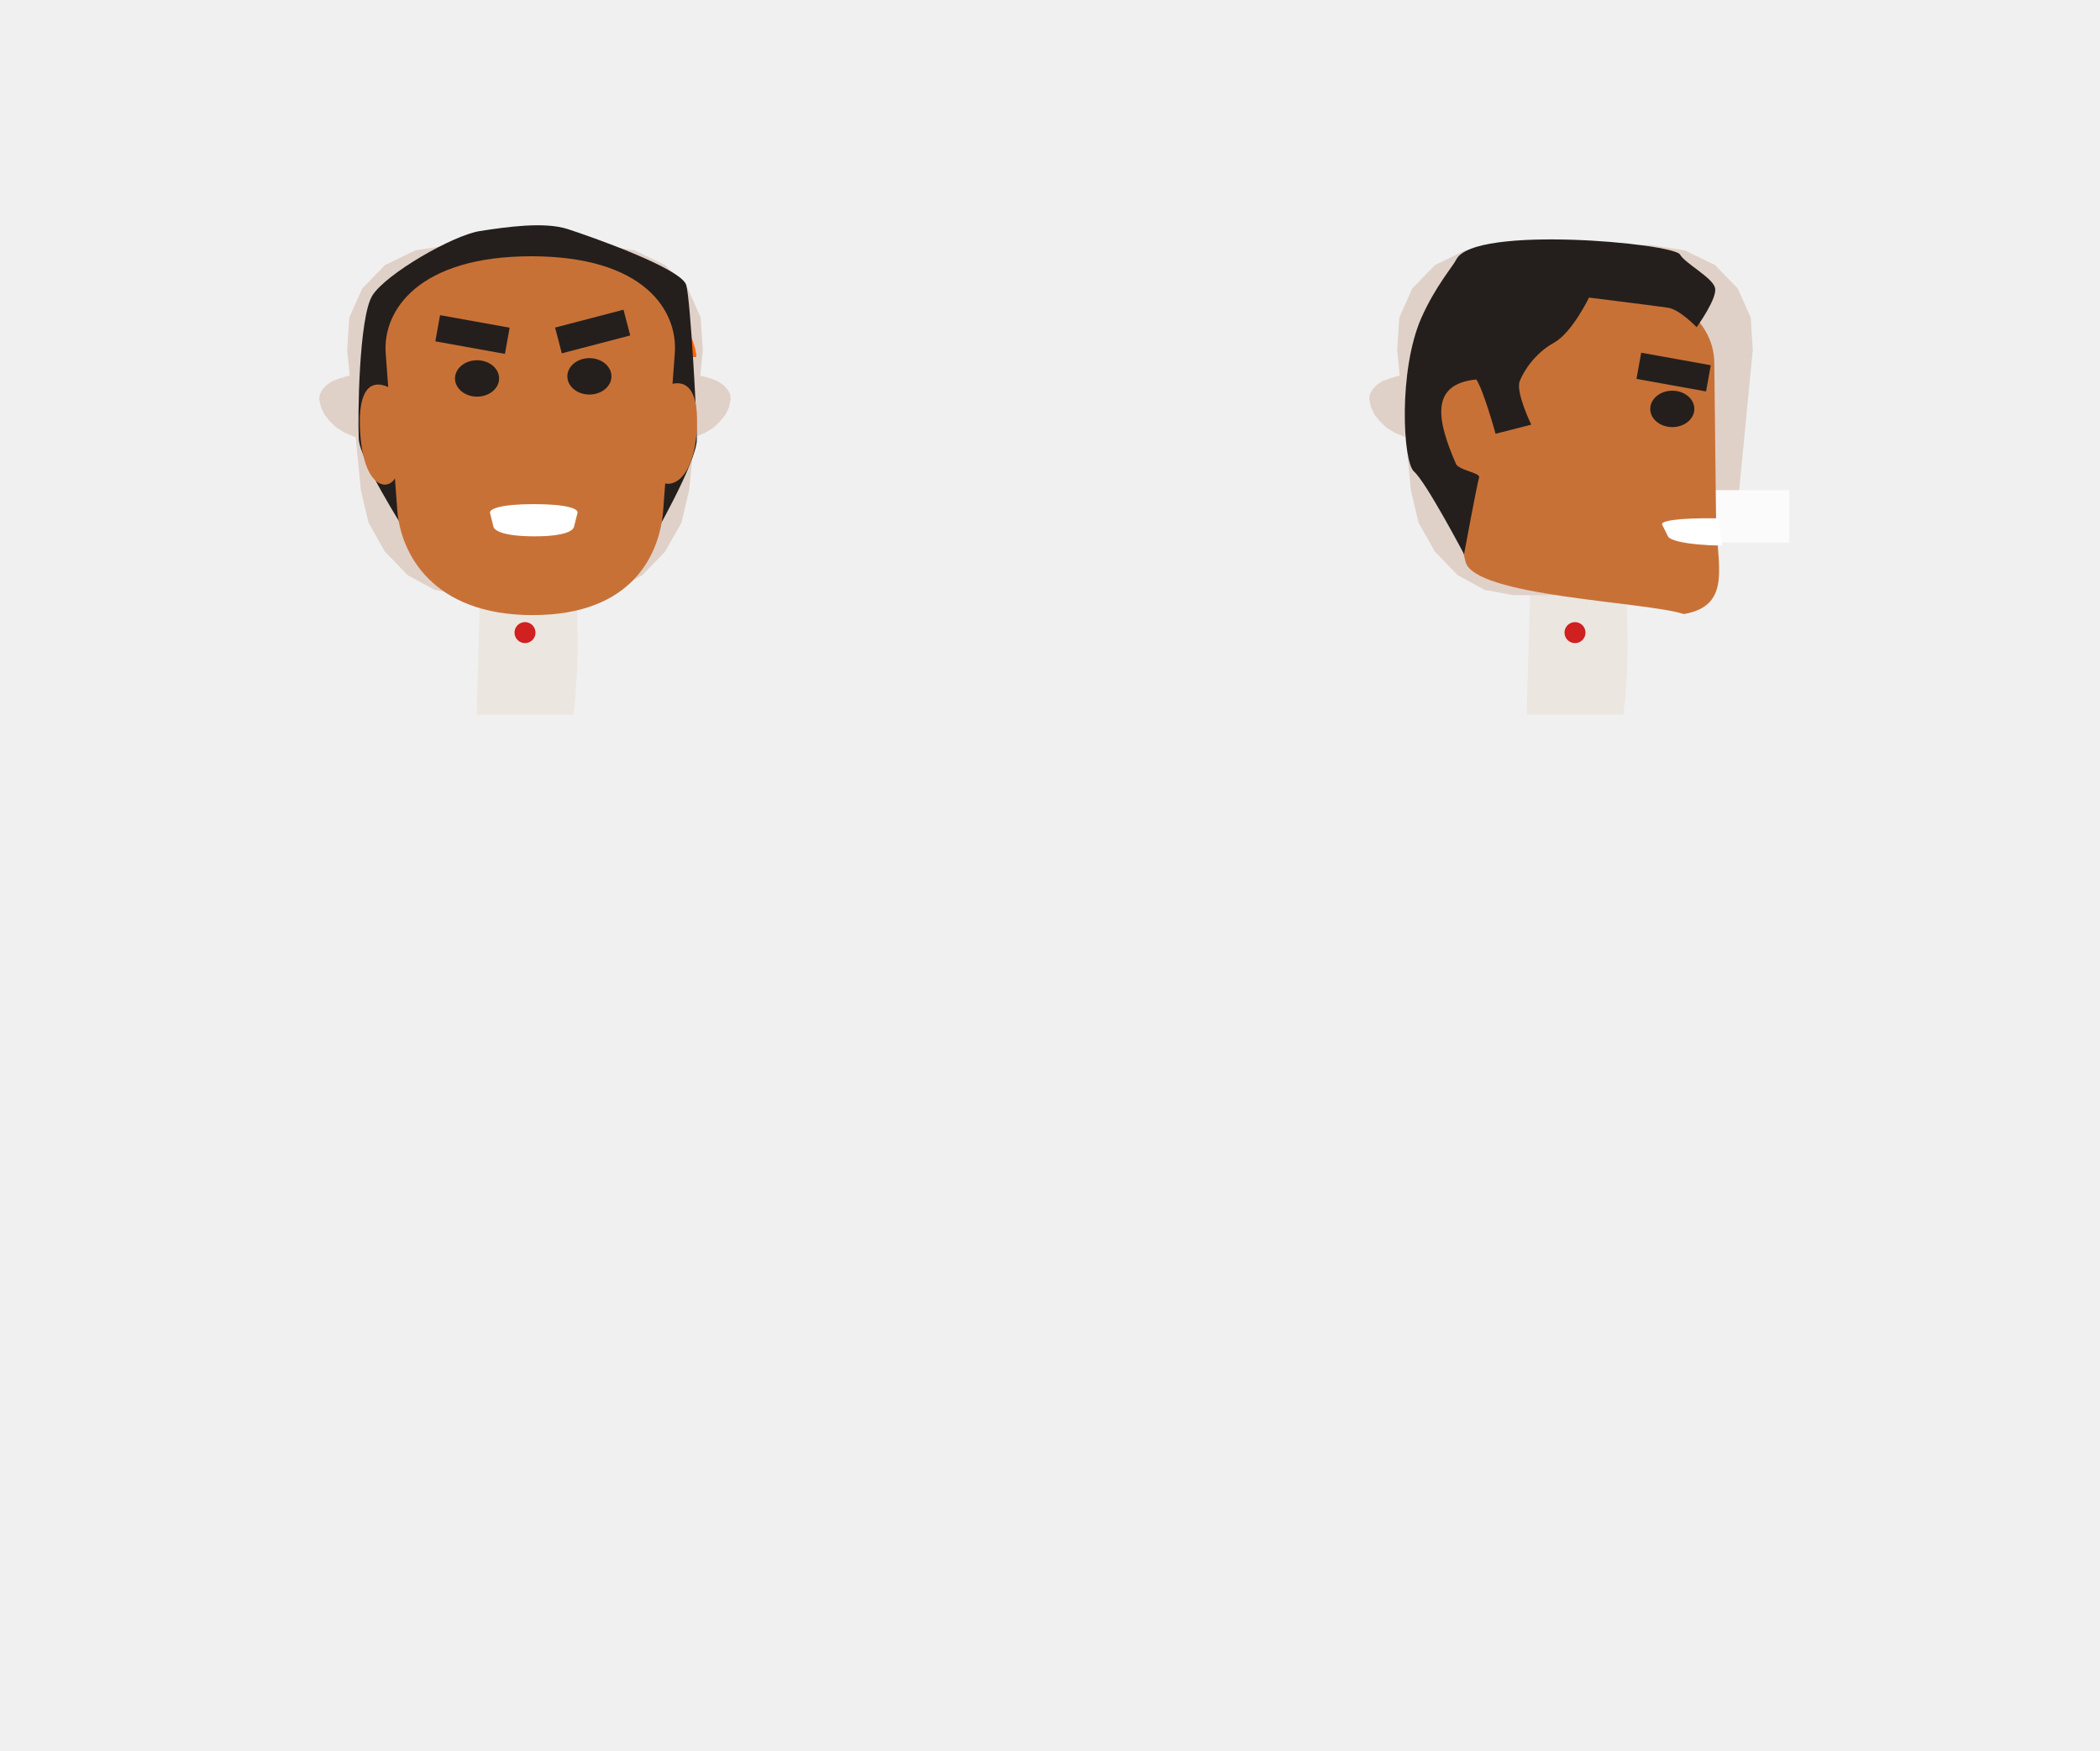
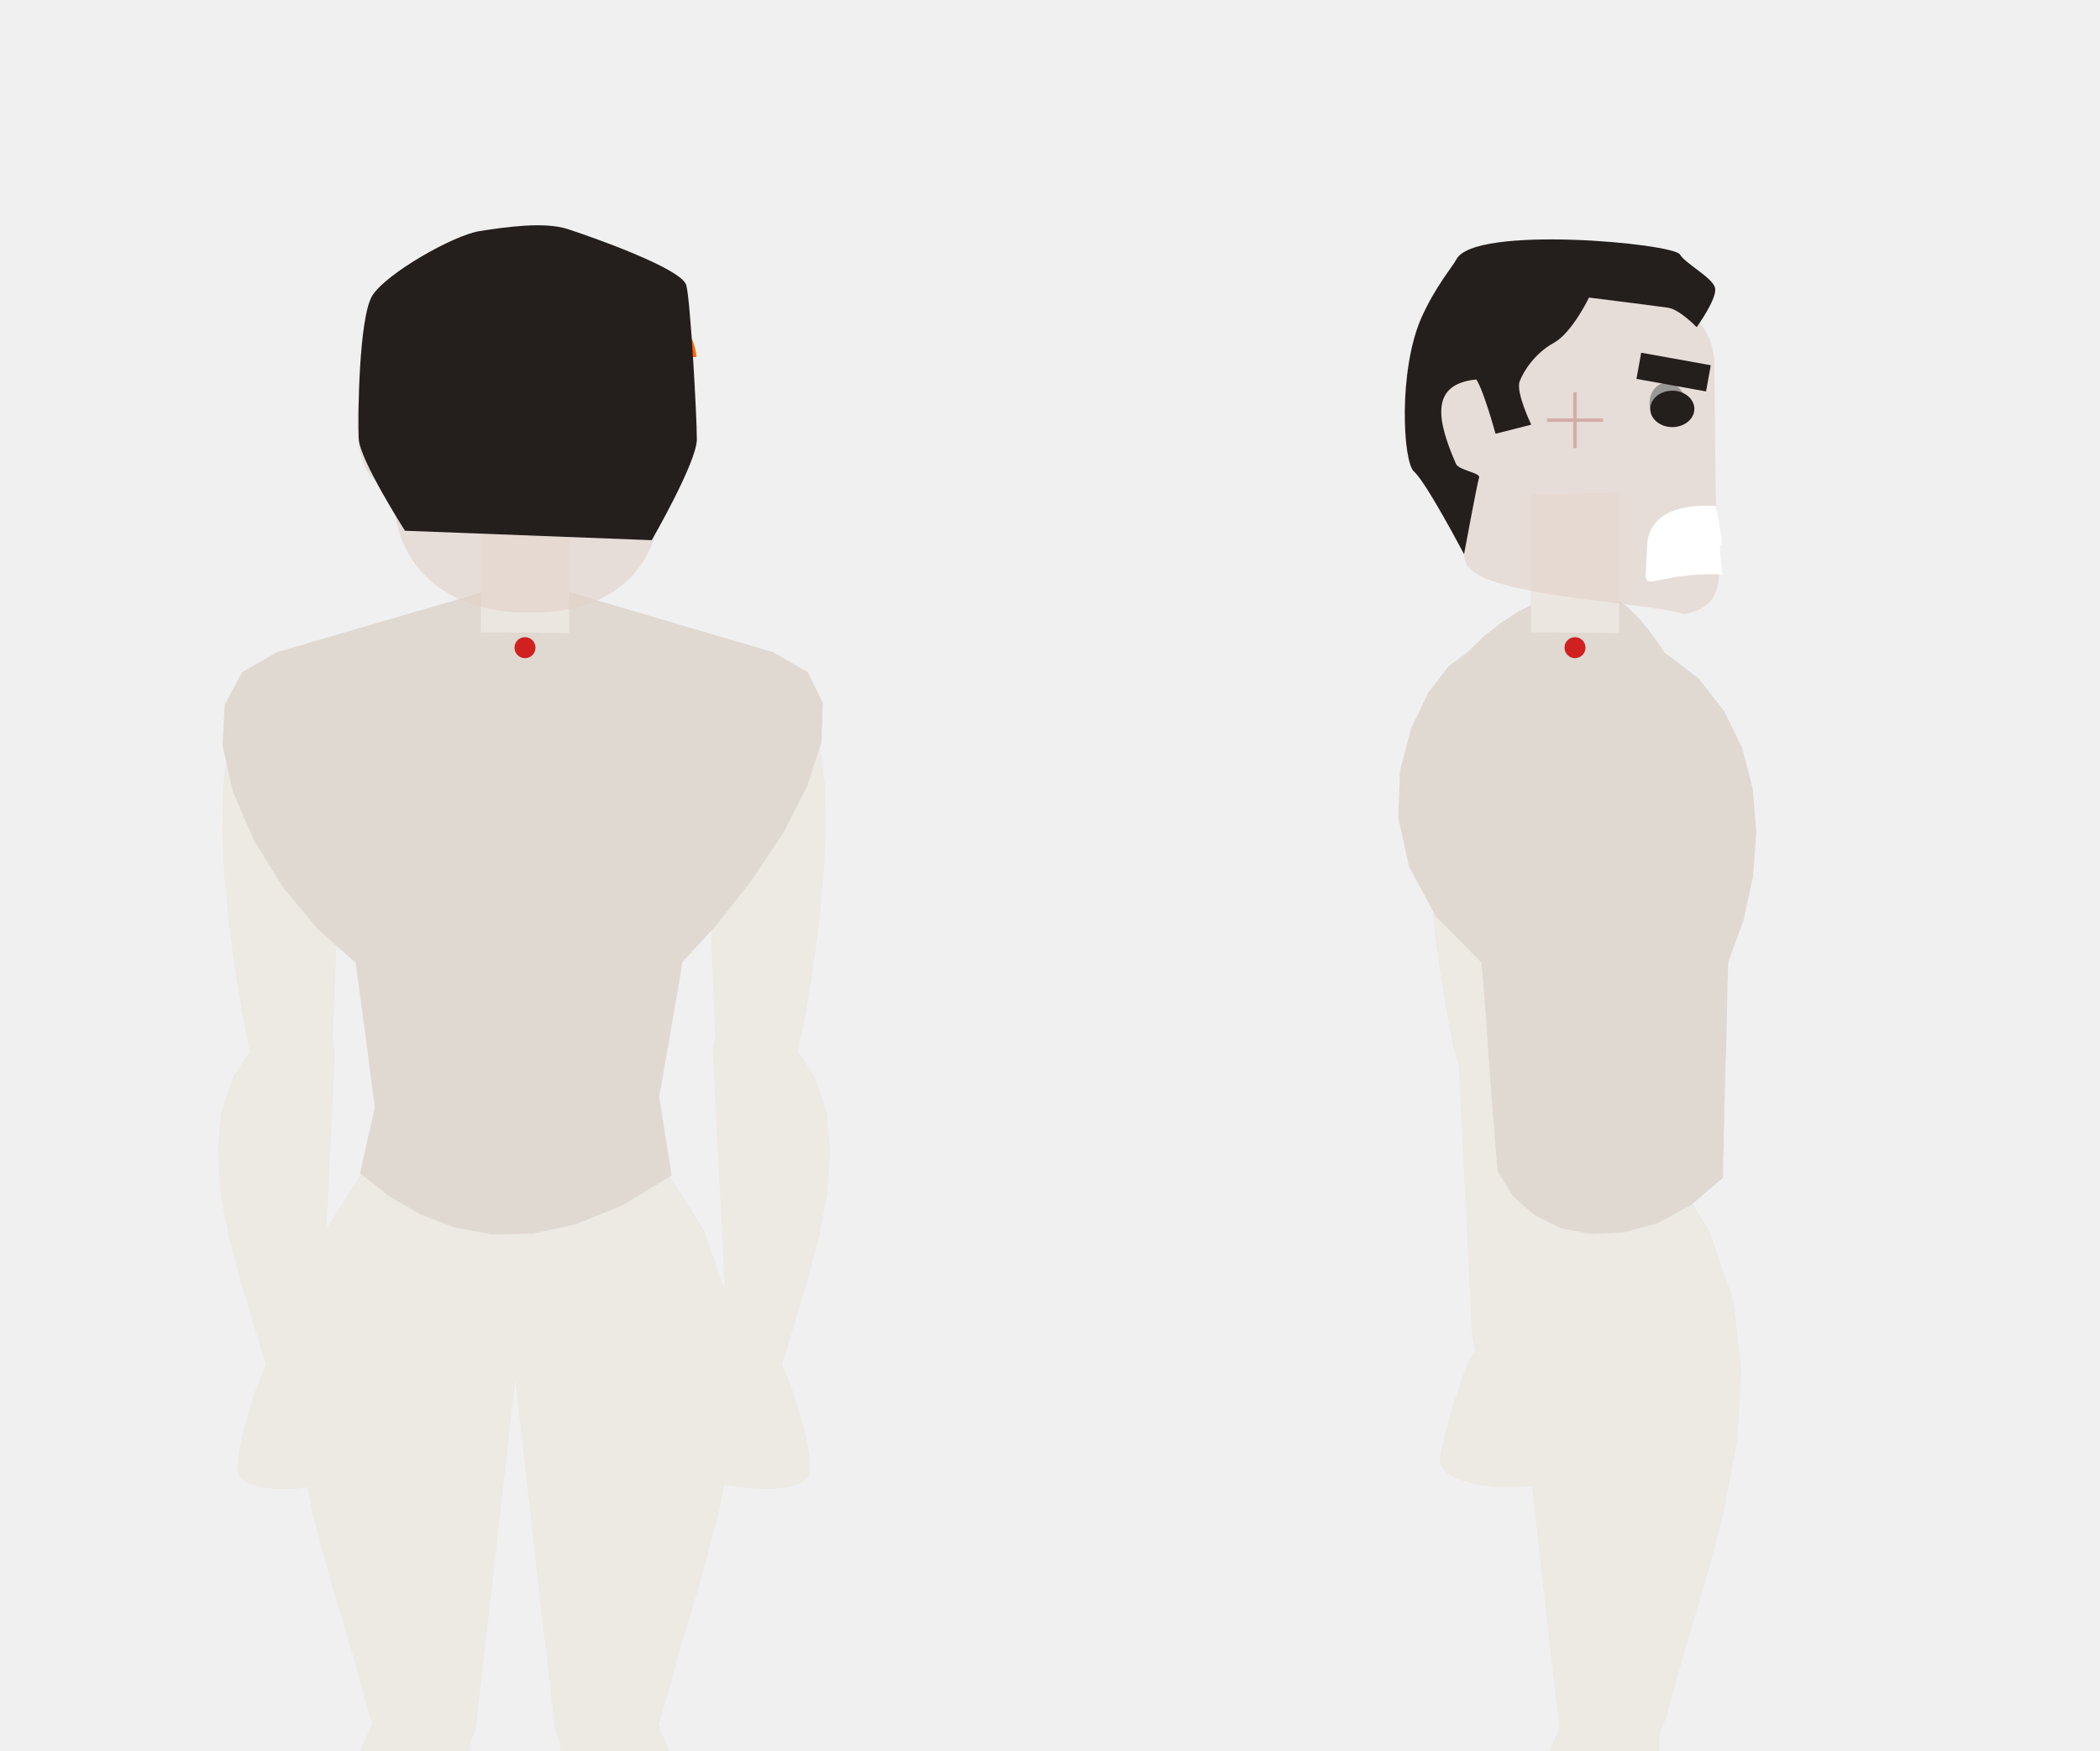
<svg xmlns="http://www.w3.org/2000/svg" width="1200" height="1000" viewBox="-1.5 -1.2 6 5">
-   <g id="front">
-     <g id="front-hair-body" />
-     <defs id="front-defs9817" />
-     <g id="front-guide" opacity="0.7">
-       <path d="M-0.138 0.841L-0.12 0.21L0.12 0.21L0.128 0.274L0.134 0.336L0.14 0.396L0.144 0.454L0.147 0.51L0.149 0.563L0.15 0.615L0.15 0.664L0.149 0.712L0.146 0.757L0.143 0.8L0.138 0.841Z" fill="#e8e1d9" id="front-path9791" />
-       <path d="M-0.451 -0.131L-0.479 -0.13L-0.506 -0.126L-0.53 -0.119L-0.551 -0.111L-0.567 -0.1L-0.579 -0.087L-0.586 -0.074L-0.588 -0.06L-0.583 -0.037L-0.573 -0.016L-0.557 0.004L-0.538 0.022L-0.515 0.036L-0.489 0.047L-0.461 0.053L-0.433 0.055Z" fill="#d9c3b6" id="front-path9793" />
-       <path d="M0.451 -0.131L0.479 -0.13L0.506 -0.126L0.53 -0.119L0.551 -0.111L0.567 -0.1L0.579 -0.087L0.586 -0.074L0.588 -0.06L0.583 -0.037L0.573 -0.016L0.557 0.004L0.538 0.022L0.515 0.036L0.489 0.047L0.461 0.053L0.433 0.055Z" fill="#d9c3b6" id="front-path9795" />
-       <path d="M0.215 -0.5L0.313 -0.485L0.4 -0.443L0.465 -0.376L0.502 -0.293L0.508 -0.2L0.469 0.2L0.447 0.293L0.4 0.376L0.335 0.443L0.258 0.485L0.176 0.5L-0.176 0.5L-0.258 0.485L-0.335 0.443L-0.4 0.376L-0.447 0.293L-0.469 0.2L-0.508 -0.2L-0.502 -0.293L-0.465 -0.376L-0.4 -0.443L-0.313 -0.485L-0.215 -0.5Z" fill="#d9c3b6" id="front-path9797" />
-       <path d="M-0.115 -0.12L-0.125 -0.083L-0.152 -0.055L-0.19 -0.045L-0.227 -0.055L-0.255 -0.083L-0.265 -0.12L-0.255 -0.158L-0.228 -0.185L-0.19 -0.195L-0.152 -0.185L-0.125 -0.158Z" fill="#ffffff" id="front-path9799" />
-       <path d="M0.265 -0.12L0.255 -0.083L0.228 -0.055L0.19 -0.045L0.153 -0.055L0.125 -0.083L0.115 -0.12L0.125 -0.158L0.152 -0.185L0.19 -0.195L0.228 -0.185L0.255 -0.158Z" fill="#ffffff" id="front-path9801" />
-       <path d="M-0.152 0.2L0.152 0.2L0.152 0.35L-0.152 0.35Z" fill="#ffffff" id="front-path9803" />
-       <path d="M-0.08 0H0.08M0 -0.08V0.08" stroke="#b04040" stroke-width="0.01" fill="none" id="front-path9805" />
+   <g>
+     <g opacity="0.7">
+       <path d="M-0.787 1.801L-0.768 1.854L-0.738 1.892L-0.7 1.917L-0.66 1.926L-0.62 1.92L-0.586 1.898L-0.562 1.86L-0.551 1.805L-0.545 1.665L-0.54 1.525L-0.535 1.385L-0.529 1.245L-0.524 1.105L-0.519 0.965L-0.513 0.824L-0.508 0.684L-0.571 0.677L-0.626 0.678L-0.674 0.687L-0.716 0.703L-0.751 0.726L-0.78 0.755L-0.804 0.79L-0.822 0.831L-0.849 0.93L-0.862 1.044L-0.865 1.17L-0.859 1.303L-0.846 1.437L-0.828 1.568L-0.808 1.691Z" fill="#ebe5dd" />
+       <path d="M-0.765 1.775L-0.832 1.872L-0.868 1.979L-0.878 2.094L-0.869 2.214L-0.845 2.337L-0.812 2.46L-0.776 2.581L-0.741 2.696L-0.727 2.725L-0.706 2.74L-0.681 2.743L-0.654 2.736L-0.629 2.718L-0.607 2.693L-0.591 2.659L-0.584 2.62L-0.579 2.518L-0.573 2.416L-0.568 2.314L-0.563 2.212L-0.558 2.111L-0.553 2.009L-0.548 1.907L-0.543 1.805L-0.548 1.773L-0.564 1.748L-0.589 1.73L-0.621 1.721L-0.657 1.72L-0.695 1.728L-0.732 1.746Z" fill="#ebe5dd" />
+       <path d="M-0.72 2.667L-0.735 2.688L-0.752 2.725L-0.771 2.775L-0.789 2.831L-0.805 2.889L-0.816 2.942L-0.821 2.985L-0.819 3.013L-0.798 3.034L-0.759 3.047L-0.708 3.053L-0.651 3.052L-0.595 3.044L-0.545 3.03L-0.509 3.01L-0.491 2.985L-0.493 2.963L-0.5 2.925L-0.512 2.877L-0.527 2.822L-0.545 2.769L-0.562 2.72L-0.578 2.683L-0.592 2.662L-0.62 2.64L-0.643 2.627L-0.661 2.624L-0.676 2.627L-0.688 2.635L-0.699 2.646L-0.709 2.657Z" fill="#ebe5dd" />
+       <path d="M-0.431 3.71L-0.513 3.903L-0.554 4.089L-0.562 4.269L-0.544 4.446L-0.508 4.619L-0.461 4.79L-0.411 4.961L-0.364 5.131L-0.346 5.173L-0.318 5.198L-0.286 5.207L-0.251 5.204L-0.218 5.191L-0.19 5.172L-0.171 5.148L-0.164 5.123L-0.163 4.95L-0.162 4.777L-0.161 4.603L-0.16 4.43L-0.159 4.257L-0.158 4.084L-0.157 3.911L-0.156 3.738L-0.165 3.693L-0.191 3.661L-0.228 3.641L-0.272 3.633L-0.319 3.637L-0.364 3.651L-0.403 3.676Z" fill="#ebe5dd" />
+       <path d="M-0.326 5.143L-0.344 5.165L-0.364 5.187L-0.388 5.208L-0.415 5.23L-0.446 5.253L-0.481 5.277L-0.52 5.303L-0.563 5.332L-0.586 5.332L-0.607 5.334L-0.626 5.34L-0.641 5.349L-0.652 5.362L-0.658 5.379L-0.659 5.402L-0.654 5.43L-0.59 5.431L-0.527 5.432L-0.463 5.434L-0.399 5.435L-0.336 5.437L-0.272 5.438L-0.208 5.439L-0.144 5.441L-0.15 5.409L-0.155 5.378L-0.161 5.347L-0.166 5.315L-0.171 5.284L-0.177 5.253L-0.182 5.221L-0.188 5.19L-0.205 5.184L-0.222 5.178L-0.24 5.172L-0.257 5.166L-0.274 5.161L-0.292 5.155L-0.309 5.149Z" fill="#ebe5dd" />
+       <path d="M-0.444 2.115L-0.568 2.312L-0.636 2.511L-0.659 2.71L-0.647 2.911L-0.61 3.11L-0.557 3.309L-0.498 3.506L-0.444 3.7L-0.414 3.776L-0.372 3.824L-0.324 3.847L-0.274 3.849L-0.226 3.836L-0.185 3.809L-0.155 3.775L-0.141 3.737L-0.122 3.568L-0.102 3.399L-0.083 3.23L-0.064 3.061L-0.045 2.892L-0.026 2.722L-0.007 2.553L0.013 2.384L-0.023 2.299L-0.066 2.236L-0.116 2.191L-0.172 2.161L-0.234 2.142L-0.301 2.13L-0.371 2.122Z" fill="#ebe5dd" />
+       <path d="M0.375 3.714L0.457 3.907L0.499 4.093L0.507 4.274L0.489 4.45L0.453 4.624L0.406 4.795L0.355 4.965L0.309 5.135L0.291 5.178L0.263 5.202L0.231 5.211L0.196 5.208L0.163 5.196L0.135 5.176L0.116 5.152L0.108 5.127L0.108 4.954L0.107 4.781L0.106 4.608L0.105 4.435L0.104 4.262L0.103 4.089L0.102 3.916L0.101 3.743L0.11 3.698L0.135 3.665L0.173 3.645L0.217 3.638L0.264 3.641L0.309 3.655L0.348 3.68Z" fill="#ebe5dd" />
+       <path d="M0.271 5.147L0.288 5.169L0.309 5.191L0.333 5.213L0.36 5.234L0.391 5.257L0.426 5.281L0.465 5.307L0.508 5.336L0.531 5.336L0.552 5.339L0.571 5.344L0.586 5.353L0.597 5.366L0.603 5.384L0.604 5.406L0.599 5.434L0.535 5.435L0.471 5.437L0.408 5.438L0.344 5.44L0.28 5.441L0.217 5.442L0.153 5.444L0.089 5.445L0.095 5.414L0.1 5.382L0.105 5.351L0.111 5.32L0.116 5.288L0.122 5.257L0.127 5.226L0.132 5.194L0.15 5.189L0.167 5.183L0.185 5.177L0.202 5.171L0.219 5.165L0.237 5.159L0.254 5.153Z" fill="#ebe5dd" />
+       <path d="M0.389 2.119L0.512 2.316L0.581 2.515L0.604 2.715L0.592 2.915L0.555 3.115L0.502 3.314L0.443 3.51L0.389 3.705L0.359 3.781L0.317 3.828L0.269 3.851L0.218 3.854L0.17 3.84L0.129 3.814L0.1 3.78L0.086 3.741L0.067 3.572L0.047 3.403L0.028 3.234L0.009 3.065L-0.01 2.896L-0.029 2.727L-0.049 2.558L-0.068 2.389L-0.033 2.304L0.01 2.241L0.061 2.196L0.117 2.165L0.179 2.146L0.245 2.135L0.316 2.127Z" fill="#ebe5dd" />
+       <path d="M0.781 1.801L0.762 1.853L0.732 1.892L0.694 1.916L0.654 1.926L0.614 1.92L0.58 1.898L0.556 1.86L0.545 1.805L0.54 1.665L0.534 1.525L0.529 1.385L0.524 1.245L0.518 1.104L0.513 0.964L0.507 0.824L0.502 0.684L0.565 0.677L0.62 0.678L0.669 0.686L0.71 0.703L0.745 0.726L0.774 0.755L0.798 0.79L0.816 0.831L0.843 0.929L0.857 1.044L0.859 1.17L0.853 1.303L0.84 1.437L0.822 1.568L0.802 1.691Z" fill="#ebe5dd" />
+       <path d="M0.759 1.775L0.826 1.872L0.862 1.979L0.872 2.094L0.863 2.214L0.839 2.337L0.806 2.46L0.77 2.58L0.735 2.696L0.721 2.724L0.7 2.74L0.675 2.743L0.649 2.735L0.623 2.718L0.601 2.692L0.585 2.659L0.578 2.62L0.573 2.518L0.568 2.416L0.563 2.314L0.558 2.212L0.552 2.11L0.547 2.008L0.542 1.907L0.537 1.805L0.542 1.773L0.558 1.748L0.583 1.73L0.615 1.721L0.651 1.72L0.689 1.728L0.726 1.746Z" fill="#ebe5dd" />
+       <path d="M0.714 2.667L0.729 2.687L0.747 2.725L0.765 2.775L0.783 2.831L0.799 2.888L0.81 2.942L0.815 2.985L0.813 3.013L0.792 3.034L0.753 3.047L0.702 3.053L0.645 3.051L0.589 3.044L0.539 3.03L0.503 3.01L0.485 2.985L0.487 2.963L0.494 2.925L0.506 2.876L0.522 2.822L0.539 2.768L0.556 2.72L0.573 2.683L0.586 2.662L0.615 2.639L0.637 2.627L0.655 2.624L0.67 2.627L0.682 2.635L0.693 2.646L0.703 2.657Z" fill="#ebe5dd" />
+       <path d="M0.709 0.663L0.621 0.637L0.532 0.611L0.444 0.585L0.356 0.559L0.268 0.533L0.18 0.507L0.092 0.481L0.004 0.455L-0.085 0.481L-0.174 0.507L-0.263 0.533L-0.353 0.559L-0.442 0.585L-0.531 0.611L-0.62 0.637L-0.709 0.663L-0.808 0.72L-0.858 0.813L-0.864 0.93L-0.834 1.063L-0.774 1.201L-0.691 1.335L-0.592 1.454L-0.484 1.55L-0.477 1.601L-0.47 1.653L-0.463 1.704L-0.456 1.756L-0.449 1.808L-0.443 1.859L-0.436 1.911L-0.429 1.962L-0.434 1.986L-0.439 2.009L-0.445 2.033L-0.45 2.056L-0.455 2.08L-0.461 2.104L-0.466 2.127L-0.471 2.151L-0.39 2.216L-0.3 2.268L-0.202 2.306L-0.094 2.326L0.021 2.324L0.145 2.297L0.278 2.243L0.419 2.158L0.415 2.13L0.41 2.102L0.406 2.074L0.401 2.046L0.397 2.018L0.392 1.989L0.388 1.961L0.383 1.933L0.392 1.885L0.4 1.837L0.409 1.789L0.417 1.741L0.425 1.693L0.434 1.644L0.442 1.596L0.45 1.548L0.549 1.44L0.647 1.315L0.736 1.182L0.806 1.047L0.847 0.92L0.851 0.808L0.808 0.72Z" fill="#d9cfc4" />
+       <path d="M0.126 0.609L0.126 0.558L0.126 0.508L0.126 0.458L0.126 0.408L0.126 0.358L0.126 0.308L0.126 0.258L0.126 0.208L0.095 0.208L0.063 0.209L0.032 0.209L0 0.21L-0.032 0.211L-0.063 0.211L-0.095 0.212L-0.126 0.212L-0.126 0.262L-0.126 0.311L-0.126 0.36L-0.126 0.409L-0.126 0.458L-0.126 0.507L-0.126 0.557L-0.126 0.606L-0.095 0.606L-0.063 0.606L-0.032 0.607L0 0.607L0.032 0.607L0.063 0.608L0.095 0.608Z" fill="#e8e1d9" />
+       <path d="M-0.08 0H0.08M0 -0.08V0.08" stroke="#b04040" stroke-width="0.01" fill="none" />
+       <g opacity="0.6">
+         <g>
+           <path style="fill:#d9c3b6;stroke-width:0.015" d="m 0.014,0.55 c 0.288,0 0.364,-0.177 0.373,-0.301 l 0.033,-0.447 c 0.009,-0.123 -0.089,-0.277 -0.41,-0.277 -0.321,0 -0.425,0.154 -0.416,0.277 l 0.033,0.447 c 0.009,0.123 0.099,0.301 0.387,0.301 z" />
+           <path style="fill:#d9c3b6;fill-opacity:1;stroke-width:0.015" d="m 0.37,0.156 0.003,-0.246 c 5.574e-4,-0.002 0.121,-0.091 0.11,0.111 -0.01,0.166 -0.095,0.175 -0.113,0.135 z" />
+           <path style="fill:#d9c3b6;fill-opacity:1;stroke-width:0.015" d="m -0.378,0.156 -0.003,-0.246 c -5.575e-4,-0.002 -0.11,-0.085 -0.098,0.117 0.01,0.166 0.083,0.169 0.101,0.129 z" />
+         </g>
+         <g>
+           <ellipse style="fill:#241f1c;stroke-width:0.015" cx="-0.144" cy="-0.126" rx="0.052" ry="0.063" />
+           <ellipse style="fill:#241f1c;stroke-width:0.015" cx="0.172" cy="-0.14" rx="0.052" ry="0.063" />
+         </g>
+       </g>
    </g>
-     <g id="front-back" />
-     <g id="front-head">
-       <path style="fill:#ff6600;stroke-width:0.015" d="m -0.202,-0.176 0.691,-0.004 c 0.005,0 -0.018,-0.214 -0.327,-0.231 -0.258,-0.014 -0.426,0.21 -0.364,0.235 z" id="front-path855-6-5-6" />
-       <circle style="fill:#ffdd55;stroke-width:0.015" id="front-path639-4-4-4-7" cx="0.155" cy="-0.268" r="0.063" />
-       <path style="fill:#241f1c;fill-opacity:1;stroke-width:0.015" d="m -0.343,0.316 c 0,0 -0.129,-0.202 -0.132,-0.262 -0.003,-0.059 0,-0.348 0.039,-0.41 0.039,-0.062 0.23,-0.172 0.307,-0.184 0.077,-0.012 0.184,-0.027 0.25,-0.006 0.065,0.021 0.328,0.113 0.34,0.161 0.012,0.048 0.03,0.375 0.03,0.44 0,0.065 -0.129,0.288 -0.129,0.288" id="front-path1647-8" />
-       <path id="front-rect480-1-42" style="fill:#c87137;stroke-width:0.015" d="m 0.022,0.557 c 0.288,0 0.364,-0.177 0.373,-0.301 l 0.033,-0.447 c 0.009,-0.123 -0.089,-0.277 -0.41,-0.277 -0.321,0 -0.425,0.154 -0.416,0.277 l 0.033,0.447 c 0.009,0.123 0.099,0.301 0.387,0.301 z" />
-       <ellipse style="fill:#241f1c;stroke-width:0.015" id="front-path639-8-7" cx="-0.119" cy="-0.137" rx="0.052" ry="0.063" transform="matrix(0,1,1,0,0,0)" />
-       <ellipse style="fill:#241f1c;stroke-width:0.015" id="front-path639-4-0-8" cx="0.125" cy="0.184" rx="0.052" ry="0.063" transform="rotate(-90)" />
-       <path style="fill:#c87137;fill-opacity:1;stroke-width:0.015" d="m 0.378,0.162 0.003,-0.246 c 5.575e-4,-0.002 0.121,-0.091 0.11,0.111 -0.01,0.166 -0.095,0.175 -0.113,0.135 z" id="front-path855-2-4-2-1" />
-       <path style="fill:#c87137;fill-opacity:1;stroke-width:0.015" d="m -0.37,0.163 -0.003,-0.246 c -5.575e-4,-0.002 -0.11,-0.085 -0.098,0.117 0.01,0.166 0.083,0.169 0.101,0.129 z" id="front-path855-2-4-2-8-9" />
-       <rect style="fill:#241f1c;fill-opacity:1;stroke-width:0.015" id="front-rect985" width="0.202" height="0.076" x="-0.292" y="-0.252" transform="rotate(10.2116)" />
-       <rect style="fill:#241f1c;fill-opacity:1;stroke-width:0.015" id="front-rect985-6" width="0.202" height="0.076" x="0.15" y="-0.234" transform="rotate(-14.63679)" />
+     <g />
+     <g />
+     <g>
+       <path style="fill:#ff6600;stroke-width:0.015" d="m -0.202,-0.176 0.691,-0.004 c 0.005,0 -0.018,-0.214 -0.327,-0.231 -0.258,-0.014 -0.426,0.21 -0.364,0.235 z" />
+       <circle style="fill:#ffdd55;stroke-width:0.015" cx="0.155" cy="-0.268" r="0.063" />
+       <path style="fill:#241f1c;fill-opacity:1;stroke-width:0.015" d="m -0.343,0.316 c 0,0 -0.129,-0.202 -0.132,-0.262 -0.003,-0.059 0,-0.348 0.039,-0.41 0.039,-0.062 0.23,-0.172 0.307,-0.184 0.077,-0.012 0.184,-0.027 0.25,-0.006 0.065,0.021 0.328,0.113 0.34,0.161 0.012,0.048 0.03,0.375 0.03,0.44 0,0.065 -0.129,0.288 -0.129,0.288" />
    </g>
-     <g id="front-mouth-1">
-       <path id="front-rect480-1-8-3-8" style="fill:#ffffff;fill-opacity:1;stroke-width:0.015" d="m 0.027,0.332 c 0.087,0 0.11,-0.016 0.113,-0.027 l 0.01,-0.04 c 0.003,-0.011 -0.027,-0.025 -0.124,-0.025 -0.097,0 -0.128,0.014 -0.126,0.025 l 0.01,0.04 c 0.003,0.011 0.03,0.027 0.117,0.027 z" />
+     <g>
+       <ellipse style="fill:#241f1c;stroke-width:0.015" cx="-0.119" cy="-0.137" rx="0.052" ry="0.063" transform="matrix(0,1,1,0,0,0)" />
+       <ellipse style="fill:#241f1c;stroke-width:0.015" cx="0.125" cy="0.184" rx="0.052" ry="0.063" transform="rotate(-90)" />
    </g>
-     <g id="front-mouth-2" style="display:none">
-       <path id="front-rect480-1-8-3-5" style="fill:#ffffff;fill-opacity:1;stroke-width:0.015" d="m 0.023,0.329 c 0.107,0 0.135,-0.019 0.138,-0.033 l 0.012,-0.049 c 0.003,-0.013 -0.033,-0.03 -0.152,-0.03 -0.119,0 -0.158,0.017 -0.154,0.03 l 0.012,0.049 c 0.003,0.013 0.037,0.033 0.144,0.033 z" />
+     <g>
+       <rect style="fill:#241f1c;fill-opacity:1;stroke-width:0.015" width="0.202" height="0.076" x="-0.292" y="-0.252" transform="rotate(10.2116)" />
+       <rect style="fill:#241f1c;fill-opacity:1;stroke-width:0.015" width="0.202" height="0.076" x="0.15" y="-0.234" transform="rotate(-14.63679)" />
    </g>
-     <g id="front-mouth-3" style="display:none">
-       <path id="front-rect480-1-8-3" style="fill:#ffffff;fill-opacity:1;stroke-width:0.015" d="m 0.016,0.433 c 0.107,0 0.135,-0.057 0.138,-0.097 l 0.012,-0.144 c 0.003,-0.04 -0.033,-0.089 -0.152,-0.089 -0.119,0 -0.158,0.05 -0.154,0.089 l 0.012,0.144 c 0.003,0.04 0.037,0.097 0.144,0.097 z" />
-     </g>
-     <g id="front-anchors">
-       <circle id="front-nape" cx="0" cy="0.607" r="0.03" fill="#d02020" />
+     <g>
+       <circle cx="0" cy="0.65" r="0.03" fill="#d02020" />
    </g>
  </g>
-   <g id="side" transform="translate(3,0)">
-     <g id="side-hair-body" />
-     <defs id="side-defs16948" />
-     <g id="side-guide" opacity="0.7">
-       <path d="M-0.138 0.841L-0.12 0.21L0.12 0.21L0.128 0.274L0.134 0.336L0.14 0.396L0.144 0.454L0.147 0.51L0.149 0.563L0.15 0.615L0.15 0.664L0.149 0.712L0.146 0.757L0.143 0.8L0.138 0.841Z" fill="#e8e1d9" id="side-path16926" />
-       <path d="M-0.451 -0.131L-0.479 -0.13L-0.506 -0.126L-0.53 -0.119L-0.551 -0.111L-0.567 -0.1L-0.579 -0.087L-0.586 -0.074L-0.588 -0.06L-0.583 -0.037L-0.573 -0.016L-0.557 0.004L-0.538 0.022L-0.515 0.036L-0.489 0.047L-0.461 0.053L-0.433 0.055Z" fill="#d9c3b6" id="side-path16928" />
-       <path d="M0.215 -0.5L0.313 -0.485L0.4 -0.443L0.465 -0.376L0.502 -0.293L0.508 -0.2L0.469 0.2L0.447 0.293L0.4 0.376L0.335 0.443L0.258 0.485L0.176 0.5L-0.176 0.5L-0.258 0.485L-0.335 0.443L-0.4 0.376L-0.447 0.293L-0.469 0.2L-0.508 -0.2L-0.502 -0.293L-0.465 -0.376L-0.4 -0.443L-0.313 -0.485L-0.215 -0.5Z" fill="#d9c3b6" id="side-path16930" />
-       <path d="M0.215 -0.16L0.205 -0.123L0.178 -0.095L0.14 -0.085L0.103 -0.095L0.075 -0.123L0.065 -0.16L0.075 -0.197L0.102 -0.225L0.14 -0.235L0.178 -0.225L0.205 -0.198Z" fill="#ffffff" id="side-path16932" />
-       <path d="M0.612 0.2L0.142 0.2L0.142 0.35L0.612 0.35Z" fill="#ffffff" id="side-path16934" />
-       <path d="M-0.08 0H0.08M0 -0.08V0.08" stroke="#b04040" stroke-width="0.01" fill="none" id="side-path16936" />
+   <g transform="translate(3 0)">
+     <g opacity="0.7">
+       <path d="M-0.11 1.801L-0.12 1.856L-0.145 1.894L-0.179 1.916L-0.219 1.922L-0.259 1.913L-0.297 1.888L-0.327 1.85L-0.346 1.797L-0.367 1.687L-0.387 1.564L-0.404 1.433L-0.418 1.299L-0.424 1.166L-0.421 1.04L-0.408 0.926L-0.381 0.827L-0.363 0.786L-0.339 0.751L-0.31 0.722L-0.275 0.699L-0.233 0.683L-0.185 0.674L-0.13 0.673L-0.067 0.68L-0.072 0.82L-0.078 0.961L-0.083 1.101L-0.088 1.241L-0.094 1.381L-0.099 1.521L-0.104 1.661Z" fill="#ebe5dd" />
+       <path d="M-0.112 1.771L-0.045 1.868L-0.01 1.975L0.001 2.09L-0.008 2.21L-0.032 2.333L-0.065 2.456L-0.101 2.577L-0.136 2.692L-0.15 2.721L-0.171 2.736L-0.196 2.739L-0.223 2.732L-0.248 2.714L-0.27 2.689L-0.286 2.655L-0.294 2.616L-0.299 2.514L-0.304 2.412L-0.309 2.31L-0.314 2.209L-0.319 2.107L-0.324 2.005L-0.329 1.903L-0.334 1.801L-0.329 1.769L-0.313 1.744L-0.288 1.726L-0.256 1.717L-0.22 1.716L-0.182 1.724L-0.146 1.742Z" fill="#ebe5dd" />
+       <path d="M-0.157 2.664L-0.142 2.684L-0.125 2.721L-0.106 2.771L-0.088 2.827L-0.072 2.885L-0.061 2.938L-0.056 2.981L-0.058 3.009L-0.079 3.03L-0.118 3.043L-0.169 3.049L-0.226 3.048L-0.282 3.04L-0.332 3.026L-0.368 3.006L-0.386 2.982L-0.385 2.959L-0.377 2.921L-0.365 2.873L-0.35 2.819L-0.332 2.765L-0.315 2.716L-0.299 2.679L-0.285 2.658L-0.257 2.636L-0.234 2.624L-0.216 2.62L-0.201 2.623L-0.189 2.631L-0.179 2.642L-0.168 2.653Z" fill="#ebe5dd" />
+       <path d="M0.24 3.743L0.239 3.916L0.238 4.089L0.237 4.262L0.236 4.435L0.235 4.608L0.234 4.781L0.233 4.954L0.232 5.127L0.225 5.152L0.205 5.176L0.177 5.196L0.144 5.208L0.11 5.211L0.077 5.202L0.05 5.178L0.032 5.135L-0.015 4.965L-0.065 4.795L-0.112 4.624L-0.148 4.45L-0.166 4.274L-0.158 4.093L-0.117 3.907L-0.035 3.715L-0.007 3.68L0.032 3.655L0.077 3.641L0.124 3.638L0.168 3.645L0.205 3.665L0.23 3.698Z" fill="#ebe5dd" />
+       <path d="M0.185 5.147L0.213 5.169L0.246 5.191L0.285 5.213L0.33 5.234L0.381 5.257L0.438 5.281L0.501 5.307L0.571 5.336L0.609 5.336L0.643 5.339L0.673 5.344L0.698 5.353L0.716 5.366L0.727 5.384L0.728 5.406L0.72 5.434L0.616 5.435L0.512 5.437L0.408 5.438L0.304 5.44L0.2 5.441L0.096 5.442L-0.008 5.444L-0.112 5.445L-0.097 5.412L-0.083 5.378L-0.068 5.345L-0.054 5.312L-0.039 5.279L-0.025 5.245L-0.01 5.212L0.004 5.179L0.027 5.175L0.049 5.171L0.072 5.167L0.095 5.163L0.117 5.159L0.14 5.155L0.162 5.151Z" fill="#ebe5dd" />
+       <path d="M0.26 2.119L0.383 2.316L0.452 2.515L0.475 2.715L0.463 2.915L0.425 3.115L0.373 3.314L0.314 3.51L0.26 3.705L0.229 3.781L0.188 3.828L0.14 3.851L0.089 3.854L0.041 3.84L0 3.814L-0.03 3.78L-0.043 3.741L-0.063 3.572L-0.082 3.403L-0.101 3.234L-0.12 3.065L-0.139 2.896L-0.159 2.727L-0.178 2.558L-0.197 2.389L-0.162 2.304L-0.119 2.241L-0.069 2.196L-0.012 2.166L0.05 2.146L0.116 2.135L0.187 2.127Z" fill="#ebe5dd" />
+       <path d="M0.24 3.743L0.239 3.916L0.238 4.089L0.237 4.262L0.236 4.435L0.235 4.608L0.234 4.781L0.233 4.954L0.232 5.127L0.225 5.152L0.205 5.176L0.177 5.196L0.144 5.208L0.11 5.211L0.077 5.202L0.05 5.178L0.032 5.135L-0.015 4.965L-0.065 4.795L-0.112 4.624L-0.148 4.45L-0.166 4.274L-0.158 4.093L-0.117 3.907L-0.035 3.715L-0.007 3.68L0.032 3.655L0.077 3.641L0.124 3.638L0.168 3.645L0.205 3.665L0.23 3.698Z" fill="#ebe5dd" />
+       <path d="M0.185 5.147L0.213 5.169L0.246 5.191L0.285 5.213L0.33 5.234L0.381 5.257L0.438 5.281L0.501 5.307L0.571 5.336L0.609 5.336L0.643 5.339L0.673 5.344L0.698 5.353L0.716 5.366L0.727 5.384L0.728 5.406L0.72 5.434L0.616 5.435L0.512 5.437L0.408 5.438L0.304 5.44L0.2 5.441L0.096 5.442L-0.008 5.444L-0.112 5.445L-0.097 5.412L-0.083 5.378L-0.068 5.345L-0.054 5.312L-0.039 5.279L-0.025 5.245L-0.01 5.212L0.004 5.179L0.027 5.175L0.049 5.171L0.072 5.167L0.095 5.163L0.117 5.159L0.14 5.155L0.162 5.151Z" fill="#ebe5dd" />
+       <path d="M0.26 2.119L0.383 2.316L0.452 2.515L0.475 2.715L0.463 2.915L0.425 3.115L0.373 3.314L0.314 3.51L0.26 3.705L0.229 3.781L0.188 3.828L0.14 3.851L0.089 3.854L0.041 3.84L0 3.814L-0.03 3.78L-0.043 3.741L-0.063 3.572L-0.082 3.403L-0.101 3.234L-0.12 3.065L-0.139 2.896L-0.159 2.727L-0.178 2.558L-0.197 2.389L-0.162 2.304L-0.119 2.241L-0.069 2.196L-0.012 2.166L0.05 2.146L0.116 2.135L0.187 2.127Z" fill="#ebe5dd" />
+       <path d="M0.164 1.801L0.153 1.856L0.128 1.894L0.094 1.916L0.055 1.922L0.014 1.913L-0.024 1.888L-0.054 1.85L-0.073 1.797L-0.093 1.687L-0.114 1.564L-0.131 1.433L-0.144 1.299L-0.151 1.166L-0.148 1.04L-0.135 0.926L-0.108 0.827L-0.089 0.786L-0.066 0.751L-0.036 0.722L-0.001 0.699L0.04 0.683L0.088 0.674L0.143 0.673L0.206 0.68L0.201 0.82L0.196 0.961L0.19 1.101L0.185 1.241L0.18 1.381L0.174 1.521L0.169 1.661Z" fill="#ebe5dd" />
+       <path d="M0.162 1.771L0.228 1.868L0.264 1.975L0.274 2.09L0.265 2.21L0.241 2.333L0.208 2.456L0.172 2.577L0.137 2.692L0.123 2.721L0.102 2.736L0.077 2.739L0.051 2.732L0.025 2.714L0.003 2.689L-0.013 2.655L-0.02 2.616L-0.025 2.514L-0.03 2.412L-0.035 2.31L-0.04 2.209L-0.045 2.107L-0.05 2.005L-0.056 1.903L-0.061 1.801L-0.056 1.769L-0.04 1.744L-0.014 1.726L0.017 1.717L0.053 1.716L0.091 1.724L0.128 1.742Z" fill="#ebe5dd" />
+       <path d="M0.116 2.664L0.131 2.684L0.149 2.721L0.167 2.771L0.185 2.827L0.201 2.885L0.212 2.938L0.217 2.981L0.215 3.009L0.194 3.03L0.155 3.043L0.104 3.049L0.047 3.048L-0.009 3.04L-0.058 3.026L-0.095 3.006L-0.112 2.982L-0.111 2.959L-0.104 2.921L-0.092 2.873L-0.076 2.819L-0.059 2.765L-0.042 2.716L-0.025 2.679L-0.012 2.658L0.017 2.636L0.039 2.624L0.057 2.62L0.072 2.623L0.084 2.631L0.095 2.642L0.105 2.653Z" fill="#ebe5dd" />
+       <path d="M0.255 0.663L0.244 0.646L0.228 0.624L0.208 0.596L0.183 0.567L0.153 0.537L0.116 0.508L0.073 0.482L0.022 0.462L-0.005 0.475L-0.038 0.489L-0.076 0.505L-0.118 0.524L-0.164 0.548L-0.211 0.579L-0.259 0.616L-0.307 0.663L-0.362 0.704L-0.419 0.778L-0.468 0.88L-0.5 1.001L-0.505 1.136L-0.474 1.276L-0.398 1.417L-0.267 1.55L-0.263 1.598L-0.259 1.648L-0.255 1.7L-0.251 1.752L-0.248 1.804L-0.244 1.857L-0.24 1.91L-0.236 1.962L-0.234 1.986L-0.232 2.009L-0.23 2.032L-0.229 2.055L-0.227 2.078L-0.225 2.101L-0.223 2.123L-0.221 2.145L-0.177 2.217L-0.114 2.272L-0.038 2.309L0.049 2.325L0.142 2.32L0.238 2.293L0.333 2.241L0.423 2.164L0.423 2.132L0.424 2.101L0.425 2.071L0.425 2.042L0.426 2.014L0.427 1.986L0.427 1.959L0.428 1.933L0.429 1.888L0.43 1.844L0.432 1.799L0.433 1.753L0.434 1.706L0.435 1.656L0.436 1.604L0.438 1.548L0.482 1.427L0.509 1.302L0.518 1.176L0.508 1.054L0.478 0.937L0.426 0.831L0.353 0.738Z" fill="#d9cfc4" />
+       <path d="M0.126 0.609L0.126 0.558L0.126 0.508L0.126 0.458L0.126 0.408L0.126 0.358L0.126 0.308L0.126 0.258L0.126 0.208L0.095 0.208L0.063 0.209L0.032 0.209L0 0.21L-0.032 0.211L-0.063 0.211L-0.095 0.212L-0.126 0.212L-0.126 0.262L-0.126 0.311L-0.126 0.36L-0.126 0.409L-0.126 0.458L-0.126 0.507L-0.126 0.557L-0.126 0.606L-0.095 0.606L-0.063 0.606L-0.032 0.607L0 0.607L0.032 0.607L0.063 0.608L0.095 0.608Z" fill="#e8e1d9" />
+       <path d="M-0.08 0H0.08M0 -0.08V0.08" stroke="#b04040" stroke-width="0.01" fill="none" />
+       <g opacity="0.6">
+         <g>
+           <path style="fill:#d9c3b6;stroke-width:0.015" d="m 0.311,0.554 c 0.14,-0.024 0.094,-0.142 0.092,-0.275 l -0.005,-0.443 c -0.001,-0.124 -0.132,-0.259 -0.449,-0.208 -0.317,0.051 -0.395,0.22 -0.366,0.34 l 0.104,0.436 c 0.024,0.1 0.513,0.114 0.624,0.15 z" />
+         </g>
+         <g>
+           <ellipse style="fill:#241f1c;stroke-width:0.015" cx="0.269" cy="-0.002" rx="0.052" ry="0.062" transform="rotate(-9.201606)" />
+         </g>
+       </g>
    </g>
-     <g id="side-back" />
-     <g id="side-head">
-       <path id="side-rect480-1-9-5" style="fill:#c87137;stroke-width:0.015;fill-opacity:1" d="m 0.311,0.554 c 0.14,-0.024 0.094,-0.142 0.092,-0.275 l -0.005,-0.443 c -0.001,-0.124 -0.132,-0.259 -0.449,-0.208 -0.317,0.051 -0.395,0.22 -0.366,0.34 l 0.104,0.436 c 0.024,0.1 0.513,0.114 0.624,0.15 z" />
-       <path style="fill:#241f1c;fill-opacity:1;stroke-width:0.015" d="m 0.348,-0.266 c 0,0 0.06,-0.083 0.052,-0.112 -0.007,-0.029 -0.086,-0.07 -0.1,-0.095 -0.018,-0.032 -0.588,-0.085 -0.639,0.014 -0.01,0.02 -0.06,0.077 -0.1,0.167 -0.066,0.15 -0.053,0.411 -0.021,0.439 0.034,0.029 0.143,0.236 0.143,0.236 0,0 0.038,-0.205 0.043,-0.219 0.005,-0.014 -0.062,-0.021 -0.067,-0.041 -0.05,-0.116 -0.078,-0.226 0.059,-0.239 0.021,0.031 0.055,0.155 0.055,0.155 l 0.102,-0.026 c 0,0 -0.045,-0.093 -0.033,-0.124 0.012,-0.031 0.045,-0.081 0.098,-0.11 0.052,-0.029 0.1,-0.129 0.1,-0.129 0,0 0.193,0.024 0.226,0.029 0.033,0.005 0.081,0.055 0.081,0.055 z" id="side-path658" />
-       <ellipse style="fill:#241f1c;stroke-width:0.015" id="side-path639-8-7" cx="-0.032" cy="0.278" rx="0.052" ry="0.063" transform="matrix(0,1,1,0,0,0)" />
-       <rect style="fill:#241f1c;fill-opacity:1;stroke-width:0.015" id="side-rect985" width="0.202" height="0.076" x="0.152" y="-0.223" transform="rotate(10.2116)" />
+     <g />
+     <g />
+     <g />
+     <g>
+       <ellipse style="fill:#241f1c;stroke-width:0.015" cx="-0.032" cy="0.278" rx="0.052" ry="0.063" transform="matrix(0,1,1,0,0,0)" />
    </g>
-     <g id="side-mouth-1" transform="translate(0.05393187,0.01359519)" style="fill:#ffffff">
-       <path id="side-rect480-1-8-3-0-4" style="fill:#ffffff;fill-opacity:1;stroke-width:0.015" d="M 0.367,0.346 0.356,0.267 c -0.126,-0.002 -0.166,0.009 -0.161,0.018 l 0.017,0.034 c 0.005,0.009 0.042,0.024 0.155,0.026 z" />
+     <g>
+       <g transform="translate(0.05393187,0.01359519)" style="fill:#ffffff">
+         <path style="fill:#ffffff;fill-opacity:1;stroke-width:0.015" d="M 0.367,0.346 0.356,0.267 c -0.126,-0.002 -0.166,0.009 -0.161,0.018 l 0.017,0.034 c 0.005,0.009 0.042,0.024 0.155,0.026 z" />
+       </g>
    </g>
-     <g id="side-mouth-2" style="display:none">
-       <path id="side-rect480-1-8-3-0-3" style="fill:#ffffff;fill-opacity:1;stroke-width:0.015" d="m 0.416,0.399 -0.01,-0.138 c -0.111,-0.004 -0.146,0.015 -0.142,0.032 l 0.015,0.061 c 0.004,0.017 0.037,0.042 0.137,0.046 z" />
+     <g>
+       <g>
+         <path style="fill:#ffffff;fill-opacity:1;stroke-width:0.015" d="m 0.416,0.399 -0.01,-0.138 c -0.111,-0.004 -0.146,0.015 -0.142,0.032 l 0.015,0.061 c 0.004,0.017 0.037,0.042 0.137,0.046 z" />
+       </g>
    </g>
-     <g id="side-mouth-3" style="display:none">
-       <path id="side-rect480-1-8-3-0" style="fill:#ffffff;fill-opacity:1;stroke-width:0.015" d="M 0.421,0.442 0.402,0.245 C 0.222,0.236 0.207,0.325 0.206,0.36 l -0.004,0.088 c 0.003,0.035 0.058,-0.014 0.219,-0.007 z" />
+     <g>
+       <g>
+         <path style="fill:#ffffff;fill-opacity:1;stroke-width:0.015" d="M 0.421,0.442 0.402,0.245 C 0.222,0.236 0.207,0.325 0.206,0.36 l -0.004,0.088 c 0.003,0.035 0.058,-0.014 0.219,-0.007 z" />
+       </g>
    </g>
-     <g id="side-anchors">
-       <circle id="side-nape" cx="0" cy="0.607" r="0.03" fill="#d02020" />
+     <g>
+       <path style="fill:#241f1c;fill-opacity:1;stroke-width:0.015" d="m 0.348,-0.266 c 0,0 0.06,-0.083 0.052,-0.112 -0.007,-0.029 -0.086,-0.07 -0.1,-0.095 -0.018,-0.032 -0.588,-0.085 -0.639,0.014 -0.01,0.02 -0.06,0.077 -0.1,0.167 -0.066,0.15 -0.053,0.411 -0.021,0.439 0.034,0.029 0.143,0.236 0.143,0.236 0,0 0.038,-0.205 0.043,-0.219 0.005,-0.014 -0.062,-0.021 -0.067,-0.041 -0.05,-0.116 -0.078,-0.226 0.059,-0.239 0.021,0.031 0.055,0.155 0.055,0.155 l 0.102,-0.026 c 0,0 -0.045,-0.093 -0.033,-0.124 0.012,-0.031 0.045,-0.081 0.098,-0.11 0.052,-0.029 0.1,-0.129 0.1,-0.129 0,0 0.193,0.024 0.226,0.029 0.033,0.005 0.081,0.055 0.081,0.055 z" />
+       <rect style="fill:#241f1c;fill-opacity:1;stroke-width:0.015" width="0.202" height="0.076" x="0.152" y="-0.223" transform="rotate(10.2116)" />
+     </g>
+     <g>
+       <circle cx="0" cy="0.65" r="0.03" fill="#d02020" />
    </g>
  </g>
</svg>
